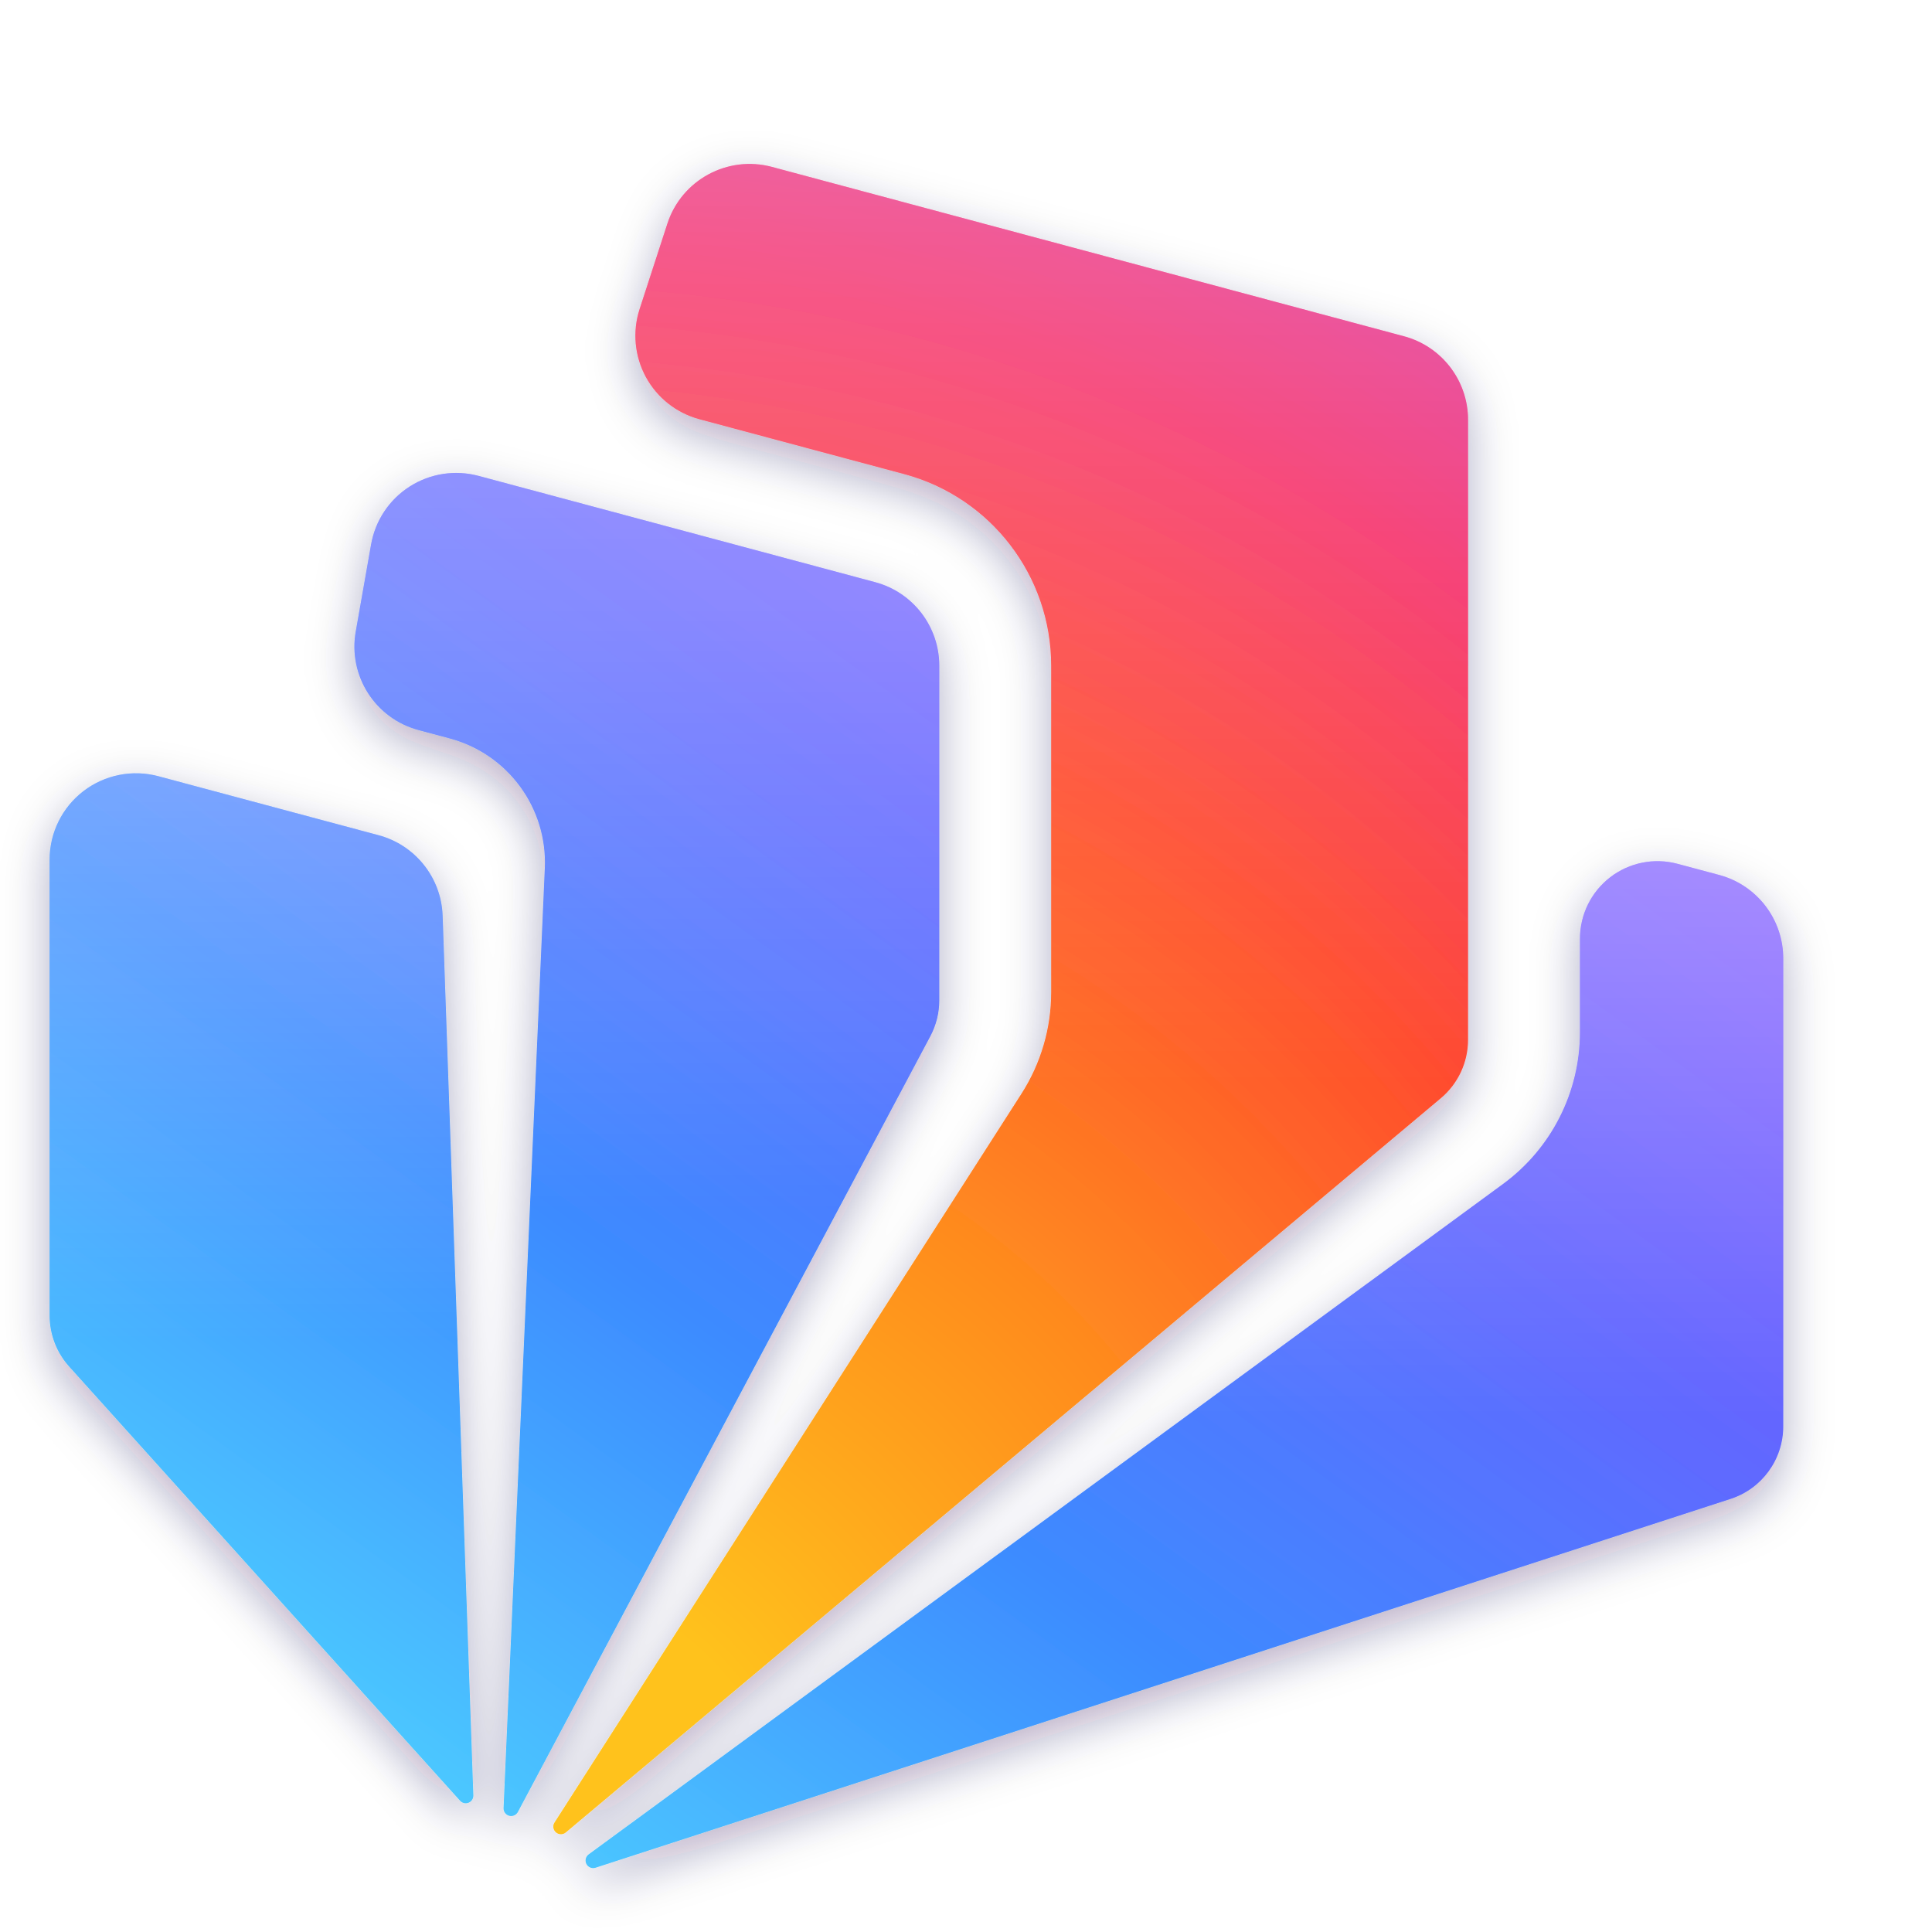
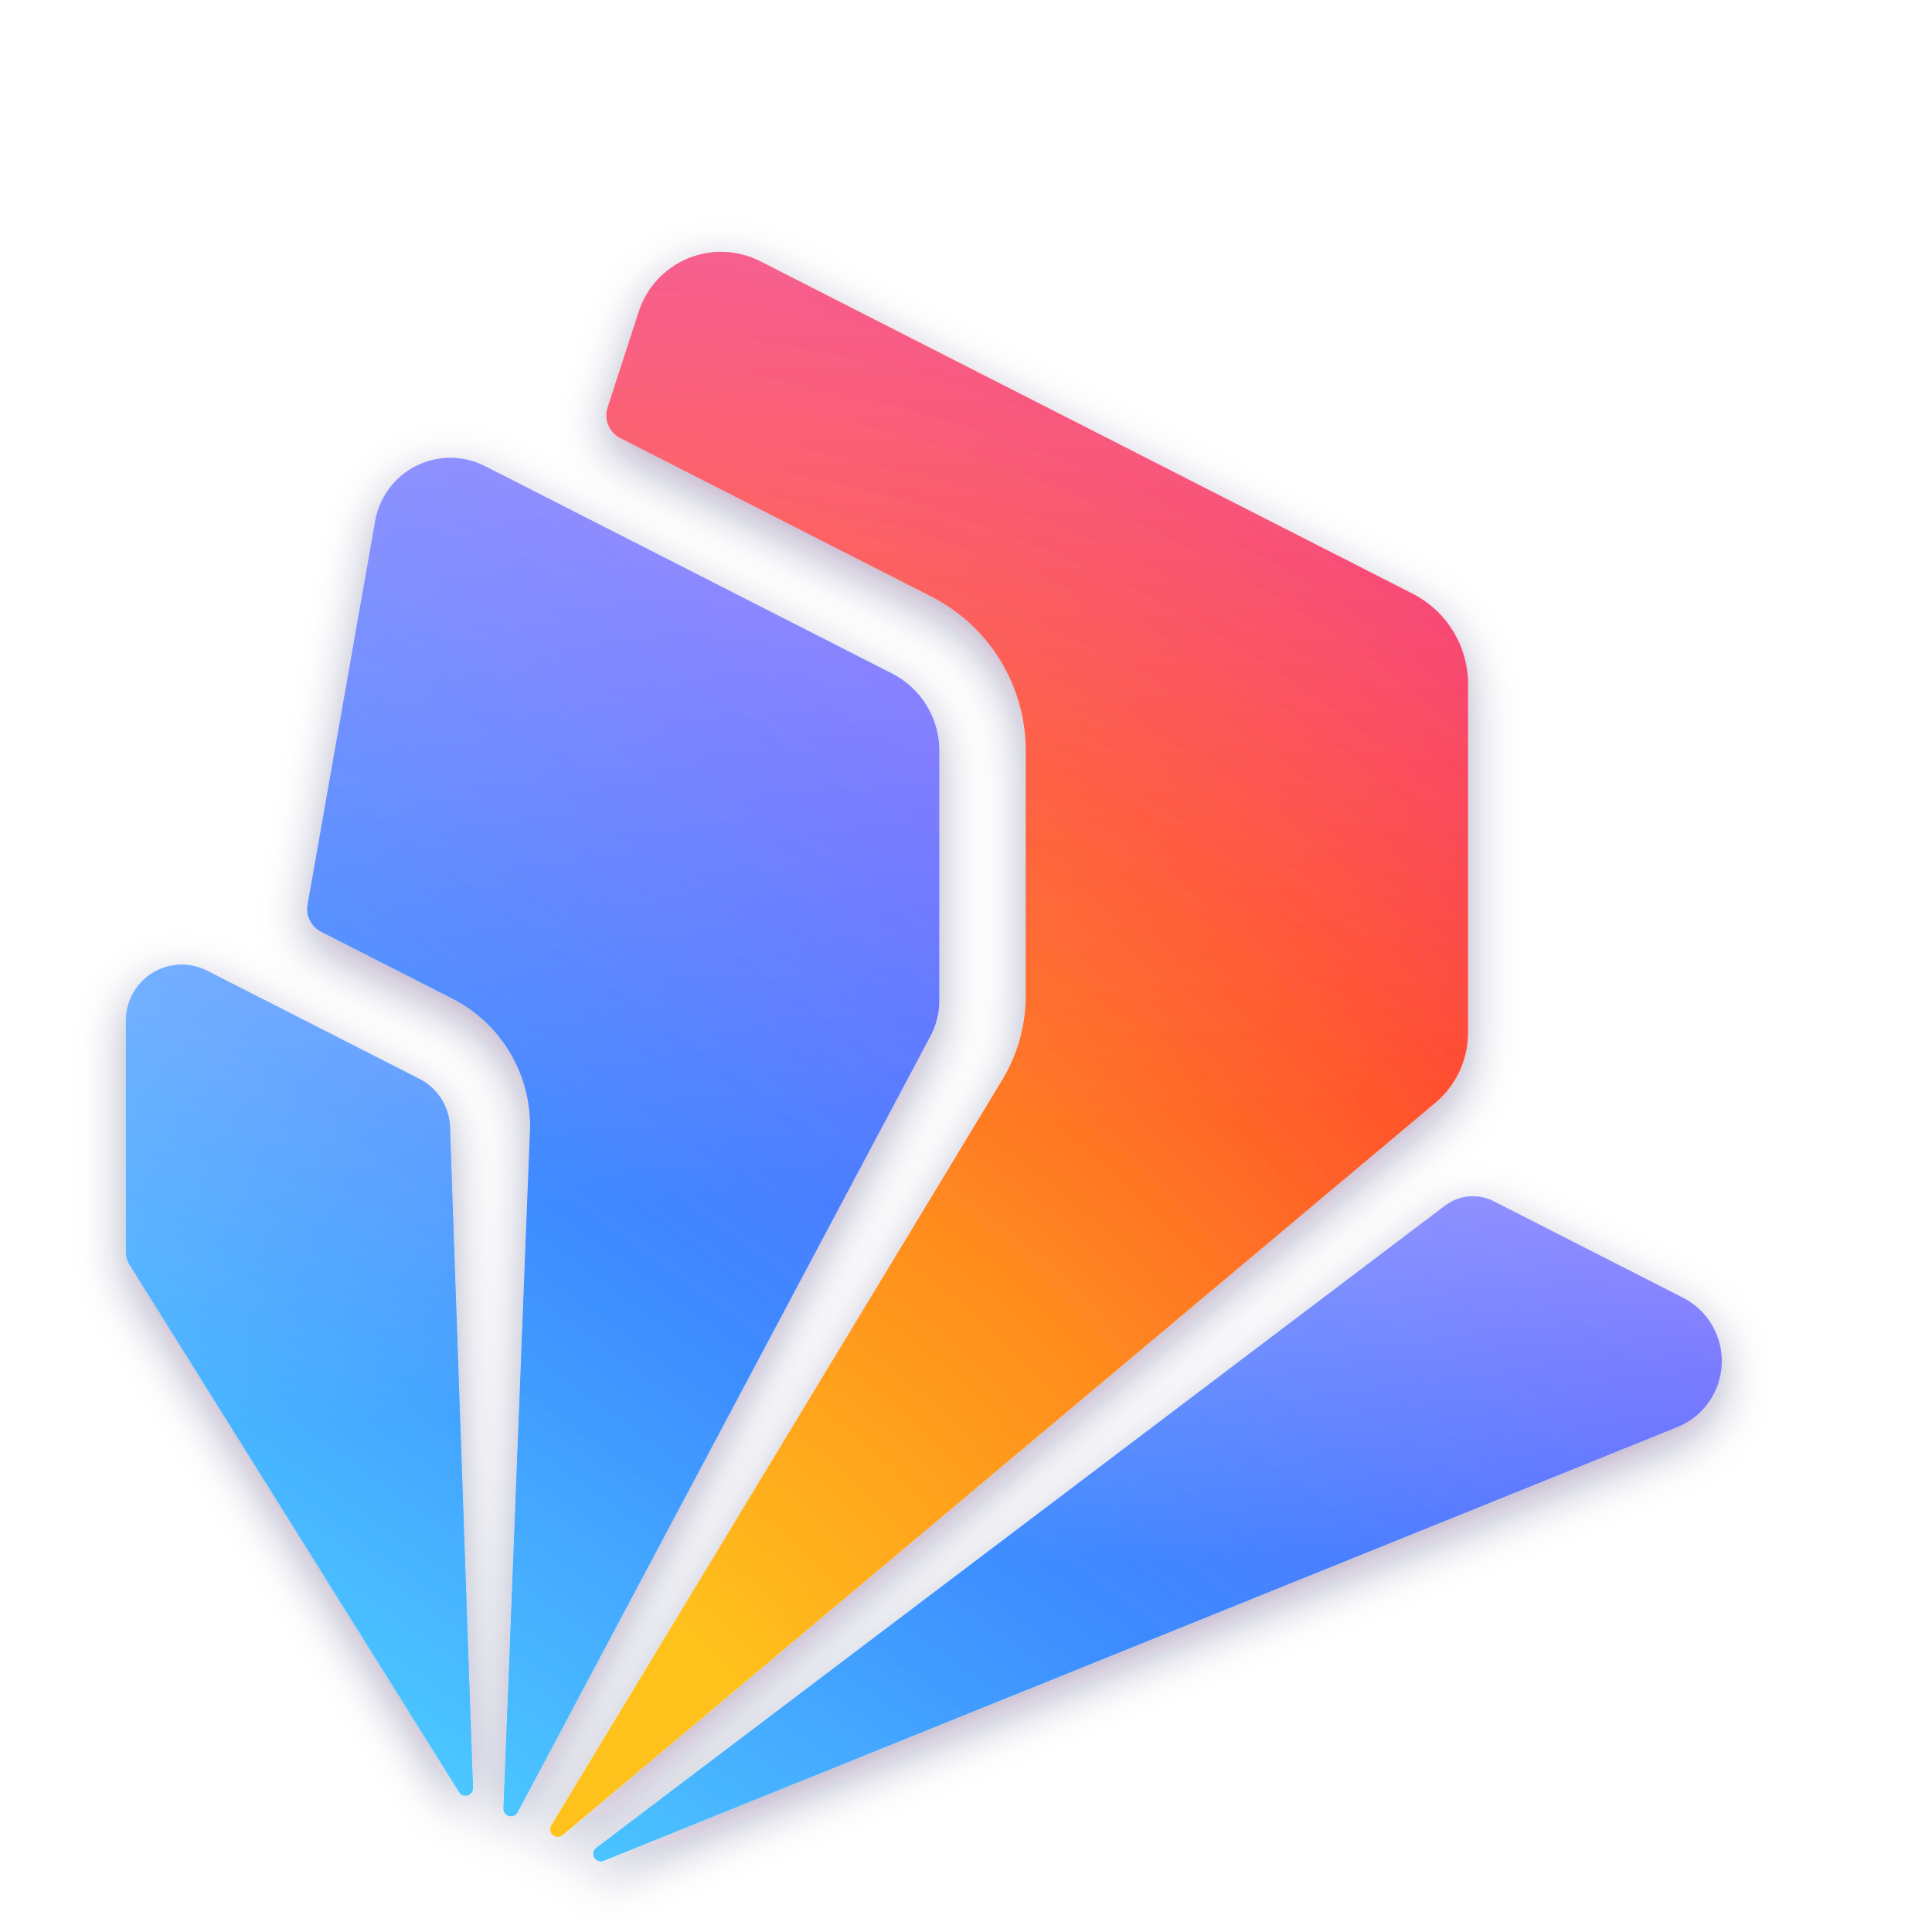
<svg xmlns="http://www.w3.org/2000/svg" viewBox="0 0 760 760" role="img" aria-label="Deckle, recording">
  <defs>
    <linearGradient id="rest" gradientUnits="userSpaceOnUse" x1="201.5" y1="729.5" x2="700.5" y2="40.5">
      <stop offset="0" stop-color="#4CC9FF" />
      <stop offset="0.25" stop-color="#3D8BFF" />
      <stop offset="0.5" stop-color="#6366FF" />
      <stop offset="0.75" stop-color="#8B5CFF" />
      <stop offset="1" stop-color="#A974FF" />
    </linearGradient>
    <radialGradient id="ember" gradientUnits="userSpaceOnUse" cx="201.5" cy="729.5" r="720">
      <stop offset="0.15" stop-color="#FFC21A" />
      <stop offset="0.42" stop-color="#FF8A1F" />
      <stop offset="0.66" stop-color="#FF4D2E" />
      <stop offset="0.86" stop-color="#F5245E" />
      <stop offset="1" stop-color="#E01E8C" />
    </radialGradient>
    <linearGradient id="sheen" x1="0" y1="0" x2="0" y2="1">
      <stop offset="0" stop-color="#fff" stop-opacity="0.28" />
      <stop offset="0.55" stop-color="#fff" stop-opacity="0" />
    </linearGradient>
    <filter id="shadow" x="-20%" y="-20%" width="140%" height="140%">
      <feDropShadow dx="0" dy="6" stdDeviation="9" flood-color="#1A0B4D" flood-opacity="0.32" />
    </filter>
  </defs>
  <g filter="url(#shadow)">
-     <path id="blade-a" d="M262.52 87.98A34 34 0 0 1 303.65 65.65L552.3 132.27A34 34 0 0 1 577.5 165.11L577.5 409.04A30 30 0 0 1 566.78 432.03L222.56 720.86A3 3 0 0 1 218.11 716.95L401.81 430.23A74 74 0 0 0 413.5 390.31L413.5 261.85A78 78 0 0 0 355.69 186.51L275.14 164.92A34 34 0 0 1 251.6 121.57Z" fill="url(#ember)" />
-     <path id="blade-b" d="M145.97 214.13A34 34 0 0 1 188.26 187.19L344.3 229.01A34 34 0 0 1 369.5 261.85L369.5 393.54A30 30 0 0 1 365.99 407.62L203.73 712.79A3 3 0 0 1 198.08 711.25L214.31 341.49A50.5 50.5 0 0 0 176.93 290.5L164.61 287.2A34 34 0 0 1 139.92 248.45Z" fill="url(#rest)" />
-     <path id="blade-d" d="M19.5 338.18A34 34 0 0 1 62.3 305.34L148.95 328.55A34 34 0 0 1 174.13 360.21L186.21 706.26A3 3 0 0 1 180.98 708.37L27.21 537.59A30 30 0 0 1 19.5 517.51Z" fill="url(#rest)" />
-     <path id="blade-e" d="M621.5 369.25A30.5 30.5 0 0 1 659.9 339.79L676.3 344.18A34 34 0 0 1 701.5 377.03L701.5 561.12A30 30 0 0 1 680.77 589.65L234.26 734.73A3 3 0 0 1 231.56 729.46L591.26 465.73A74 74 0 0 0 621.5 406.05Z" fill="url(#rest)" />
+     <path id="blade-a" d="M251.28 122.57A34 34 0 0 1 299.05 102.78L555.66 233.53A40 40 0 0 1 577.5 269.17L577.5 406.25A36 36 0 0 1 564.64 433.82L221.36 721.87A3 3 0 0 1 216.86 718.02L394.26 424.77A64 64 0 0 0 403.5 391.64L403.5 295.27A68 68 0 0 0 366.37 234.68L243.98 172.32A10 10 0 0 1 239.01 160.32Z" fill="url(#ember)" />
+     <path id="blade-b" d="M147.6 204.89A30 30 0 0 1 190.77 183.36L350.94 264.97A34 34 0 0 1 369.5 295.27L369.5 393.54A30 30 0 0 1 365.99 407.62L203.66 712.91A3 3 0 0 1 198.01 711.39L208.45 444.91A56 56 0 0 0 177.92 392.83L126.29 366.52A10 10 0 0 1 120.98 355.87Z" fill="url(#rest)" />
+     <path id="blade-d" d="M49.5 401.45A22 22 0 0 1 81.49 381.85L165.03 424.42A22 22 0 0 1 177.03 443.25L186.11 703.31A3 3 0 0 1 180.57 705.01L51.02 497.69A10 10 0 0 1 49.5 492.39Z" fill="url(#rest)" />
+     <path id="blade-e" d="M568.51 474.22A18 18 0 0 1 587.54 472.53L662.03 510.48A28 28 0 0 1 659.8 561.39L237.48 732.02A3 3 0 0 1 234.54 726.85Z" fill="url(#rest)" />
  </g>
-   <path d="M262.52 87.98A34 34 0 0 1 303.65 65.65L552.3 132.27A34 34 0 0 1 577.5 165.11L577.5 409.04A30 30 0 0 1 566.78 432.03L222.56 720.86A3 3 0 0 1 218.11 716.95L401.81 430.23A74 74 0 0 0 413.5 390.31L413.5 261.85A78 78 0 0 0 355.69 186.51L275.14 164.92A34 34 0 0 1 251.6 121.57Z" fill="url(#sheen)" />
-   <path d="M145.97 214.13A34 34 0 0 1 188.26 187.19L344.3 229.01A34 34 0 0 1 369.5 261.85L369.5 393.54A30 30 0 0 1 365.99 407.62L203.73 712.79A3 3 0 0 1 198.08 711.25L214.31 341.49A50.5 50.5 0 0 0 176.93 290.5L164.61 287.2A34 34 0 0 1 139.92 248.45Z" fill="url(#sheen)" />
-   <path d="M19.5 338.18A34 34 0 0 1 62.3 305.34L148.95 328.55A34 34 0 0 1 174.13 360.21L186.21 706.26A3 3 0 0 1 180.98 708.37L27.21 537.59A30 30 0 0 1 19.5 517.51Z" fill="url(#sheen)" />
-   <path d="M621.5 369.25A30.5 30.5 0 0 1 659.9 339.79L676.3 344.18A34 34 0 0 1 701.5 377.03L701.5 561.12A30 30 0 0 1 680.77 589.65L234.26 734.73A3 3 0 0 1 231.56 729.46L591.26 465.73A74 74 0 0 0 621.5 406.05Z" fill="url(#sheen)" />
+   <path d="M251.28 122.57A34 34 0 0 1 299.05 102.78L555.66 233.53A40 40 0 0 1 577.5 269.17L577.5 406.25A36 36 0 0 1 564.64 433.82L221.36 721.87A3 3 0 0 1 216.86 718.02L394.26 424.77A64 64 0 0 0 403.5 391.64L403.5 295.27A68 68 0 0 0 366.37 234.68L243.98 172.32A10 10 0 0 1 239.01 160.32Z" fill="url(#sheen)" />
+   <path d="M147.6 204.89A30 30 0 0 1 190.77 183.36L350.94 264.97A34 34 0 0 1 369.5 295.27L369.5 393.54A30 30 0 0 1 365.99 407.62L203.66 712.91A3 3 0 0 1 198.01 711.39L208.45 444.91A56 56 0 0 0 177.92 392.83L126.29 366.52A10 10 0 0 1 120.98 355.87Z" fill="url(#sheen)" />
+   <path d="M49.5 401.45A22 22 0 0 1 81.49 381.85L165.03 424.42A22 22 0 0 1 177.03 443.25L186.11 703.31A3 3 0 0 1 180.57 705.01L51.02 497.69A10 10 0 0 1 49.5 492.39Z" fill="url(#sheen)" />
+   <path d="M568.51 474.22A18 18 0 0 1 587.54 472.53L662.03 510.48A28 28 0 0 1 659.8 561.39L237.48 732.02A3 3 0 0 1 234.54 726.85Z" fill="url(#sheen)" />
</svg>
